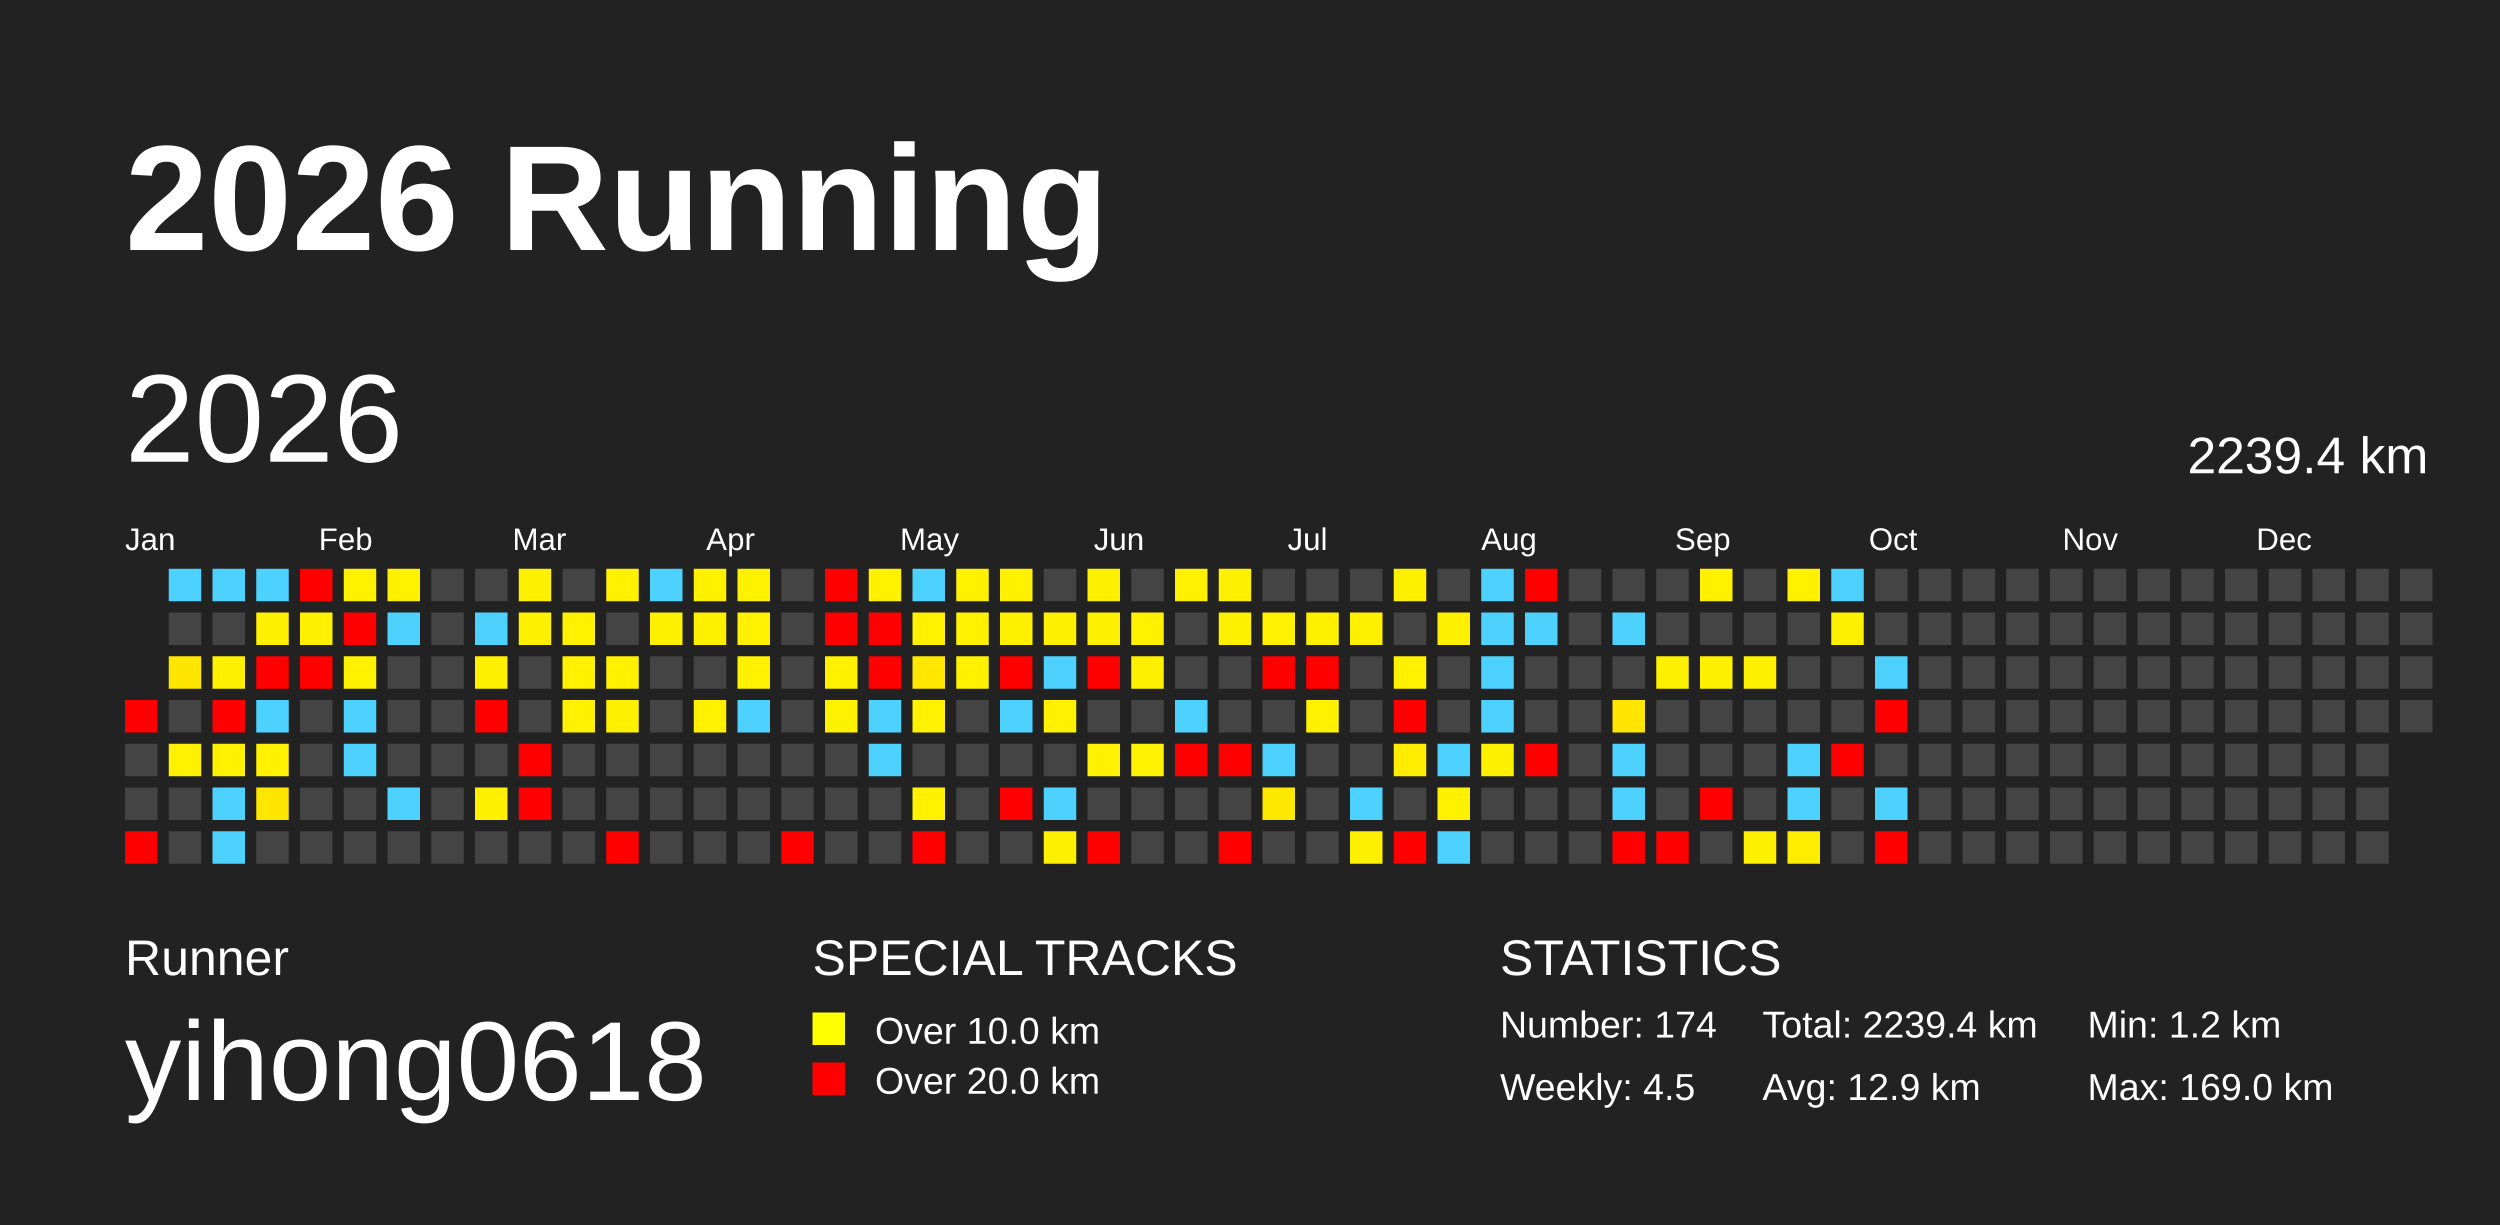
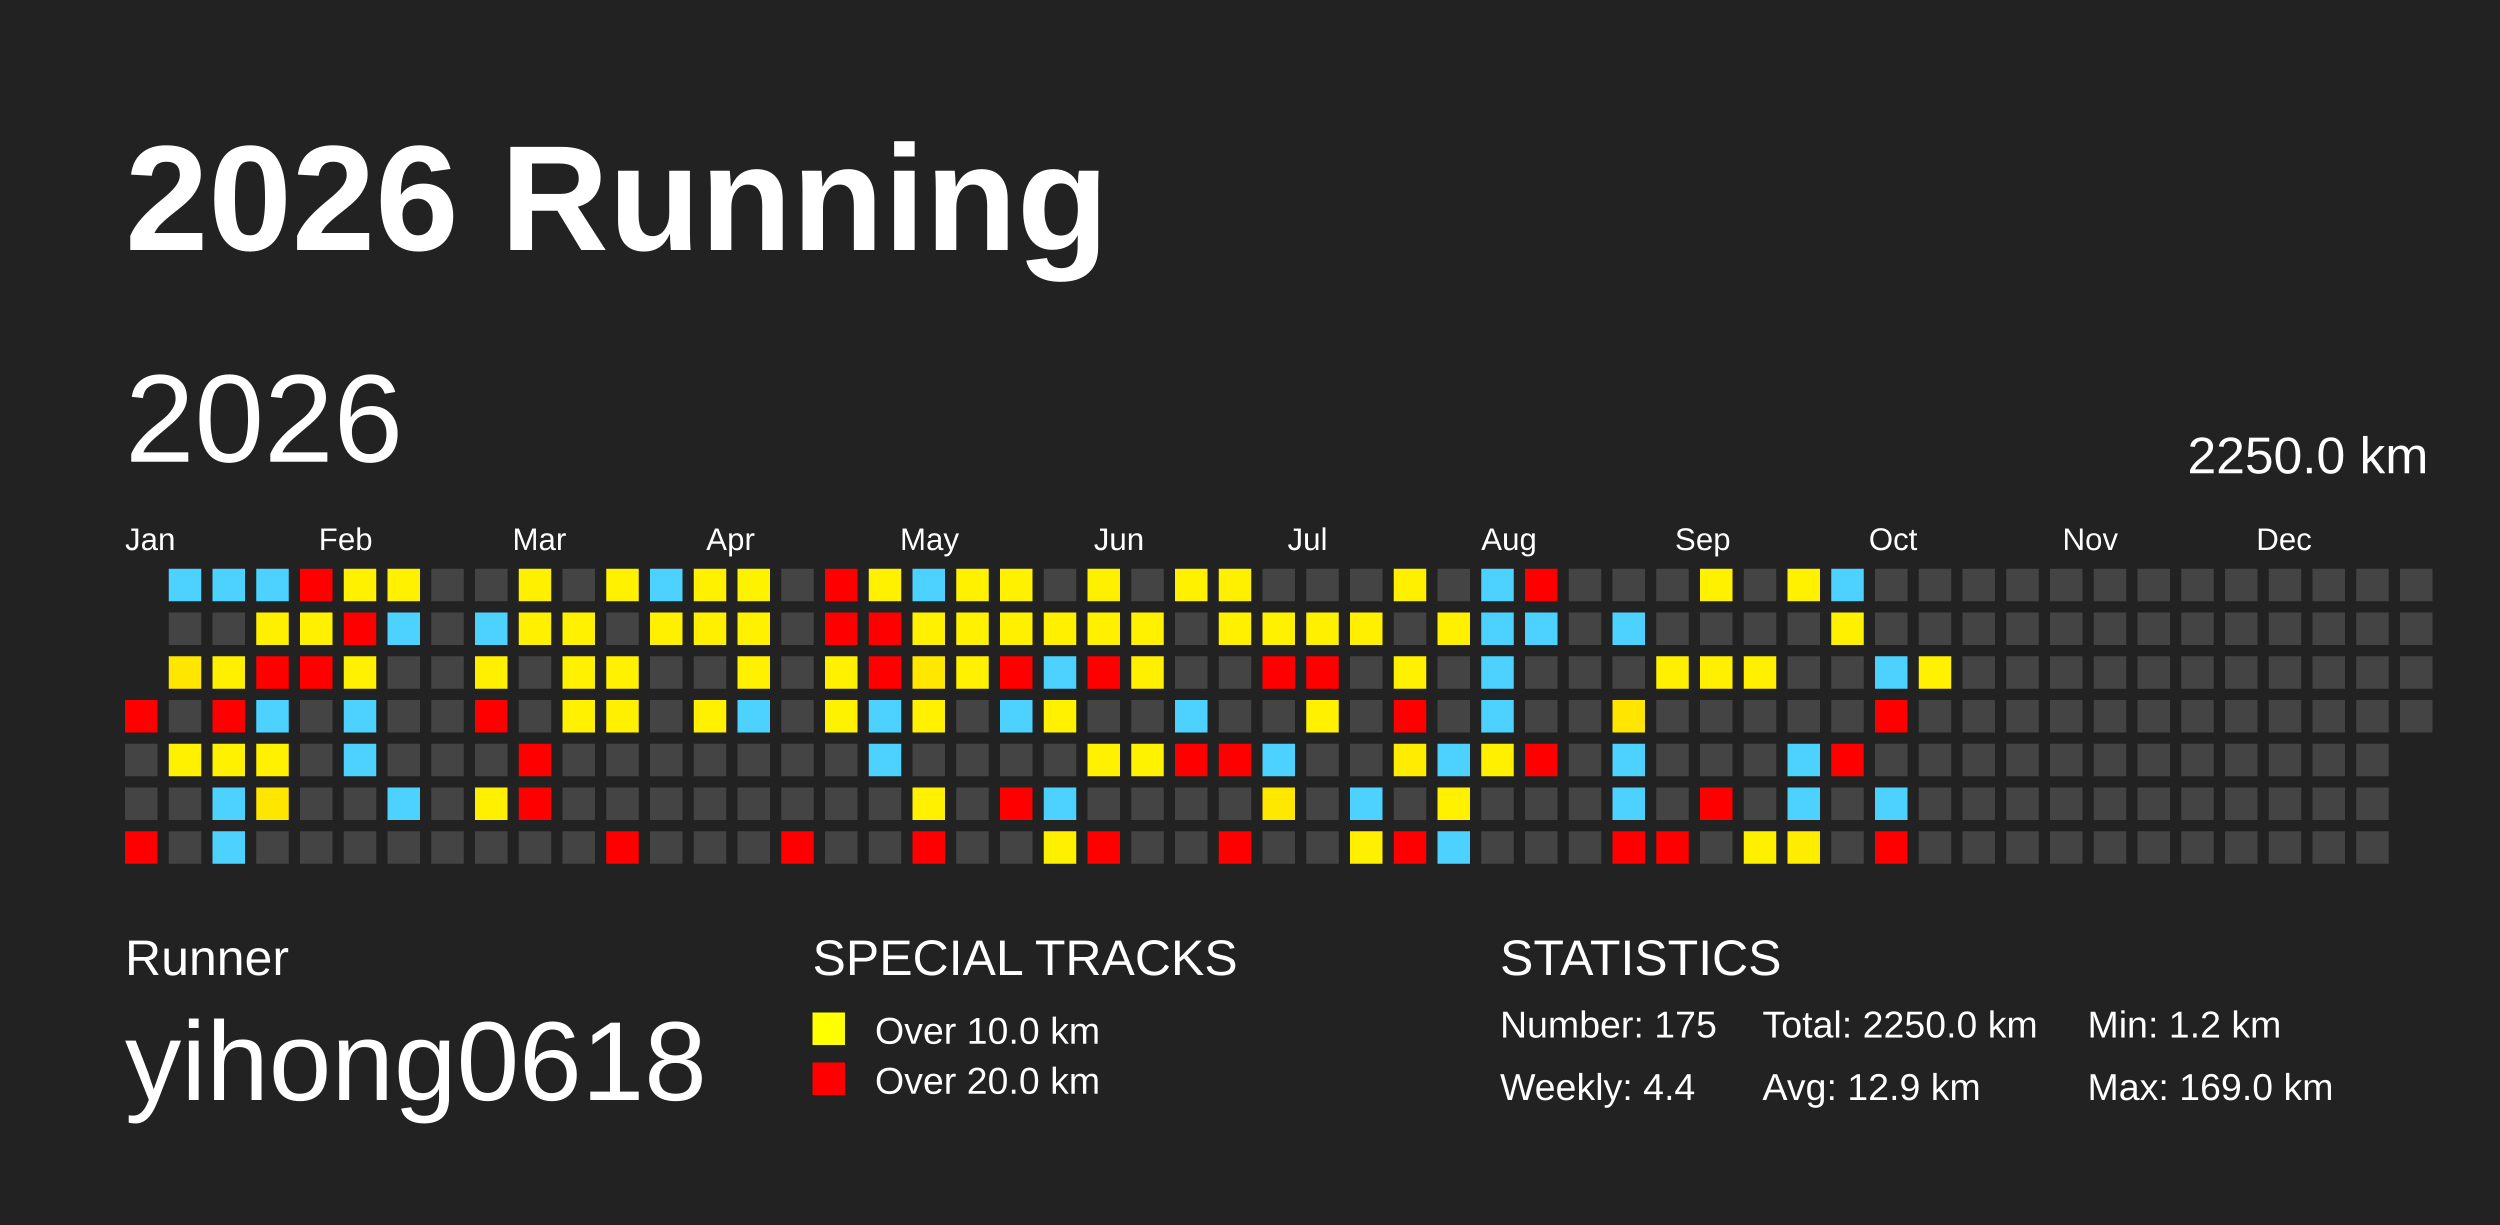
<svg xmlns="http://www.w3.org/2000/svg" baseProfile="full" height="98mm" version="1.1" viewBox="0,0,200,98" width="200mm">
  <defs />
  <rect fill="#222222" height="98" width="200" x="0" y="0" />
  <text fill="#FFFFFF" style="font-size:12px; font-family:Arial; font-weight:bold;" x="10" y="20">2026 Running</text>
  <text fill="#FFFFFF" style="font-size:4px; font-family:Arial" x="10" y="78">Runner</text>
  <text fill="#FFFFFF" style="font-size:9px; font-family:Arial" x="10" y="88">yihong0618</text>
  <text fill="#FFFFFF" style="font-size:4px; font-family:Arial" x="65" y="78">SPECIAL TRACKS</text>
  <rect fill="yellow" height="2.6" width="2.6" x="65" y="81" />
  <text fill="#FFFFFF" style="font-size:3px; font-family:Arial" x="70" y="83.5">Over 10.0 km</text>
  <rect fill="red" height="2.6" width="2.6" x="65" y="85" />
  <text fill="#FFFFFF" style="font-size:3px; font-family:Arial" x="70" y="87.5">Over 20.0 km</text>
  <text fill="#FFFFFF" style="font-size:4px; font-family:Arial" x="120" y="78">STATISTICS</text>
-   <text fill="#FFFFFF" style="font-size:3px; font-family:Arial" x="120" y="83">Number: 174</text>
-   <text fill="#FFFFFF" style="font-size:3px; font-family:Arial" x="120" y="88">Weekly: 4.5</text>
-   <text fill="#FFFFFF" style="font-size:3px; font-family:Arial" x="141" y="83">Total: 2239.4 km</text>
+   <text fill="#FFFFFF" style="font-size:3px; font-family:Arial" x="120" y="83">Number: 175</text>
+   <text fill="#FFFFFF" style="font-size:3px; font-family:Arial" x="120" y="88">Weekly: 4.4</text>
+   <text fill="#FFFFFF" style="font-size:3px; font-family:Arial" x="141" y="83">Total: 2250.0 km</text>
  <text fill="#FFFFFF" style="font-size:3px; font-family:Arial" x="141" y="88">Avg: 12.9 km</text>
  <text fill="#FFFFFF" style="font-size:3px; font-family:Arial" x="167" y="83">Min: 1.2 km</text>
  <text fill="#FFFFFF" style="font-size:3px; font-family:Arial" x="167" y="88">Max: 169.0 km</text>
  <text dominant-baseline="hanging" fill="#FFFFFF" style="font-size:10.0px; font-family:Arial;" x="10" y="30">2026</text>
-   <text dominant-baseline="hanging" fill="#FFFFFF" style="font-size:4.125px; font-family:Arial;" x="175" y="35">2239.4 km</text>
+   <text dominant-baseline="hanging" fill="#FFFFFF" style="font-size:4.125px; font-family:Arial;" x="175" y="35">2250.0 km</text>
  <text fill="#FFFFFF" style="font-size:2.5px; font-family:Arial" x="10.0" y="44">Jan</text>
  <text fill="#FFFFFF" style="font-size:2.5px; font-family:Arial" x="25.5" y="44">Feb</text>
  <text fill="#FFFFFF" style="font-size:2.5px; font-family:Arial" x="41.0" y="44">Mar</text>
  <text fill="#FFFFFF" style="font-size:2.5px; font-family:Arial" x="56.5" y="44">Apr</text>
  <text fill="#FFFFFF" style="font-size:2.5px; font-family:Arial" x="72.0" y="44">May</text>
  <text fill="#FFFFFF" style="font-size:2.5px; font-family:Arial" x="87.5" y="44">Jun</text>
  <text fill="#FFFFFF" style="font-size:2.5px; font-family:Arial" x="103.0" y="44">Jul</text>
  <text fill="#FFFFFF" style="font-size:2.5px; font-family:Arial" x="118.5" y="44">Aug</text>
  <text fill="#FFFFFF" style="font-size:2.5px; font-family:Arial" x="134.0" y="44">Sep</text>
  <text fill="#FFFFFF" style="font-size:2.5px; font-family:Arial" x="149.5" y="44">Oct</text>
  <text fill="#FFFFFF" style="font-size:2.5px; font-family:Arial" x="165.0" y="44">Nov</text>
  <text fill="#FFFFFF" style="font-size:2.5px; font-family:Arial" x="180.5" y="44">Dec</text>
  <rect fill="red" height="2.6" width="2.6" x="10.0" y="56.0" />
  <rect fill="#444444" height="2.6" width="2.6" x="10.0" y="59.5" />
  <rect fill="#444444" height="2.6" width="2.6" x="10.0" y="63.0" />
  <rect fill="red" height="2.6" width="2.6" x="10.0" y="66.5" />
  <rect fill="#4dd2ff" height="2.6" width="2.6" x="13.5" y="45.5" />
  <rect fill="#444444" height="2.6" width="2.6" x="13.5" y="49.0" />
  <rect fill="#ffe600" height="2.6" width="2.6" x="13.5" y="52.5" />
  <rect fill="#444444" height="2.6" width="2.6" x="13.5" y="56.0" />
  <rect fill="#fff100" height="2.6" width="2.6" x="13.5" y="59.5" />
  <rect fill="#444444" height="2.6" width="2.6" x="13.5" y="63.0" />
  <rect fill="#444444" height="2.6" width="2.6" x="13.5" y="66.5" />
  <rect fill="#4dd2ff" height="2.6" width="2.6" x="17.0" y="45.5" />
  <rect fill="#444444" height="2.6" width="2.6" x="17.0" y="49.0" />
  <rect fill="#fff000" height="2.6" width="2.6" x="17.0" y="52.5" />
  <rect fill="red" height="2.6" width="2.6" x="17.0" y="56.0" />
  <rect fill="#fff100" height="2.6" width="2.6" x="17.0" y="59.5" />
  <rect fill="#4dd2ff" height="2.6" width="2.6" x="17.0" y="63.0" />
  <rect fill="#4dd2ff" height="2.6" width="2.6" x="17.0" y="66.5" />
  <rect fill="#4dd2ff" height="2.6" width="2.6" x="20.5" y="45.5" />
  <rect fill="#fff000" height="2.6" width="2.6" x="20.5" y="49.0" />
  <rect fill="red" height="2.6" width="2.6" x="20.5" y="52.5" />
  <rect fill="#4dd2ff" height="2.6" width="2.6" x="20.5" y="56.0" />
  <rect fill="#fff100" height="2.6" width="2.6" x="20.5" y="59.5" />
  <rect fill="#ffe600" height="2.6" width="2.6" x="20.5" y="63.0" />
  <rect fill="#444444" height="2.6" width="2.6" x="20.5" y="66.5" />
  <rect fill="red" height="2.6" width="2.6" x="24.0" y="45.5" />
  <rect fill="#fff000" height="2.6" width="2.6" x="24.0" y="49.0" />
  <rect fill="red" height="2.6" width="2.6" x="24.0" y="52.5" />
  <rect fill="#444444" height="2.6" width="2.6" x="24.0" y="56.0" />
  <rect fill="#444444" height="2.6" width="2.6" x="24.0" y="59.5" />
  <rect fill="#444444" height="2.6" width="2.6" x="24.0" y="63.0" />
  <rect fill="#444444" height="2.6" width="2.6" x="24.0" y="66.5" />
  <rect fill="#fff100" height="2.6" width="2.6" x="27.5" y="45.5" />
  <rect fill="red" height="2.6" width="2.6" x="27.5" y="49.0" />
  <rect fill="#fff100" height="2.6" width="2.6" x="27.5" y="52.5" />
  <rect fill="#4dd2ff" height="2.6" width="2.6" x="27.5" y="56.0" />
  <rect fill="#4dd2ff" height="2.6" width="2.6" x="27.5" y="59.5" />
  <rect fill="#444444" height="2.6" width="2.6" x="27.5" y="63.0" />
  <rect fill="#444444" height="2.6" width="2.6" x="27.5" y="66.5" />
  <rect fill="#fff100" height="2.6" width="2.6" x="31.0" y="45.5" />
  <rect fill="#4dd2ff" height="2.6" width="2.6" x="31.0" y="49.0" />
  <rect fill="#444444" height="2.6" width="2.6" x="31.0" y="52.5" />
  <rect fill="#444444" height="2.6" width="2.6" x="31.0" y="56.0" />
  <rect fill="#444444" height="2.6" width="2.6" x="31.0" y="59.5" />
  <rect fill="#4dd2ff" height="2.6" width="2.6" x="31.0" y="63.0" />
  <rect fill="#444444" height="2.6" width="2.6" x="31.0" y="66.5" />
  <rect fill="#444444" height="2.6" width="2.6" x="34.5" y="45.5" />
  <rect fill="#444444" height="2.6" width="2.6" x="34.5" y="49.0" />
  <rect fill="#444444" height="2.6" width="2.6" x="34.5" y="52.5" />
  <rect fill="#444444" height="2.6" width="2.6" x="34.5" y="56.0" />
  <rect fill="#444444" height="2.6" width="2.6" x="34.5" y="59.5" />
  <rect fill="#444444" height="2.6" width="2.6" x="34.5" y="63.0" />
  <rect fill="#444444" height="2.6" width="2.6" x="34.5" y="66.5" />
  <rect fill="#444444" height="2.6" width="2.6" x="38.0" y="45.5" />
  <rect fill="#4dd2ff" height="2.6" width="2.6" x="38.0" y="49.0" />
  <rect fill="#fff000" height="2.6" width="2.6" x="38.0" y="52.5" />
  <rect fill="red" height="2.6" width="2.6" x="38.0" y="56.0" />
  <rect fill="#444444" height="2.6" width="2.6" x="38.0" y="59.5" />
  <rect fill="#fff000" height="2.6" width="2.6" x="38.0" y="63.0" />
  <rect fill="#444444" height="2.6" width="2.6" x="38.0" y="66.5" />
  <rect fill="#fff000" height="2.6" width="2.6" x="41.5" y="45.5" />
  <rect fill="#fff000" height="2.6" width="2.6" x="41.5" y="49.0" />
  <rect fill="#444444" height="2.6" width="2.6" x="41.5" y="52.5" />
  <rect fill="#444444" height="2.6" width="2.6" x="41.5" y="56.0" />
  <rect fill="red" height="2.6" width="2.6" x="41.5" y="59.5" />
  <rect fill="red" height="2.6" width="2.6" x="41.5" y="63.0" />
  <rect fill="#444444" height="2.6" width="2.6" x="41.5" y="66.5" />
  <rect fill="#444444" height="2.6" width="2.6" x="45.0" y="45.5" />
  <rect fill="#fff100" height="2.6" width="2.6" x="45.0" y="49.0" />
  <rect fill="#fff100" height="2.6" width="2.6" x="45.0" y="52.5" />
  <rect fill="#fff100" height="2.6" width="2.6" x="45.0" y="56.0" />
  <rect fill="#444444" height="2.6" width="2.6" x="45.0" y="59.5" />
  <rect fill="#444444" height="2.6" width="2.6" x="45.0" y="63.0" />
  <rect fill="#444444" height="2.6" width="2.6" x="45.0" y="66.5" />
  <rect fill="#fff100" height="2.6" width="2.6" x="48.5" y="45.5" />
  <rect fill="#444444" height="2.6" width="2.6" x="48.5" y="49.0" />
  <rect fill="#fff100" height="2.6" width="2.6" x="48.5" y="52.5" />
  <rect fill="#fff000" height="2.6" width="2.6" x="48.5" y="56.0" />
  <rect fill="#444444" height="2.6" width="2.6" x="48.5" y="59.5" />
  <rect fill="#444444" height="2.6" width="2.6" x="48.5" y="63.0" />
  <rect fill="red" height="2.6" width="2.6" x="48.5" y="66.5" />
  <rect fill="#4dd2ff" height="2.6" width="2.6" x="52.0" y="45.5" />
  <rect fill="#fff000" height="2.6" width="2.6" x="52.0" y="49.0" />
  <rect fill="#444444" height="2.6" width="2.6" x="52.0" y="52.5" />
  <rect fill="#444444" height="2.6" width="2.6" x="52.0" y="56.0" />
  <rect fill="#444444" height="2.6" width="2.6" x="52.0" y="59.5" />
  <rect fill="#444444" height="2.6" width="2.6" x="52.0" y="63.0" />
  <rect fill="#444444" height="2.6" width="2.6" x="52.0" y="66.5" />
  <rect fill="#fff100" height="2.6" width="2.6" x="55.5" y="45.5" />
  <rect fill="#fff000" height="2.6" width="2.6" x="55.5" y="49.0" />
  <rect fill="#444444" height="2.6" width="2.6" x="55.5" y="52.5" />
  <rect fill="#fff100" height="2.6" width="2.6" x="55.5" y="56.0" />
  <rect fill="#444444" height="2.6" width="2.6" x="55.5" y="59.5" />
  <rect fill="#444444" height="2.6" width="2.6" x="55.5" y="63.0" />
  <rect fill="#444444" height="2.6" width="2.6" x="55.5" y="66.5" />
  <rect fill="#fff200" height="2.6" width="2.6" x="59.0" y="45.5" />
  <rect fill="#fff100" height="2.6" width="2.6" x="59.0" y="49.0" />
  <rect fill="#fff100" height="2.6" width="2.6" x="59.0" y="52.5" />
  <rect fill="#4dd2ff" height="2.6" width="2.6" x="59.0" y="56.0" />
  <rect fill="#444444" height="2.6" width="2.6" x="59.0" y="59.5" />
  <rect fill="#444444" height="2.6" width="2.6" x="59.0" y="63.0" />
  <rect fill="#444444" height="2.6" width="2.6" x="59.0" y="66.5" />
  <rect fill="#444444" height="2.6" width="2.6" x="62.5" y="45.5" />
  <rect fill="#444444" height="2.6" width="2.6" x="62.5" y="49.0" />
  <rect fill="#444444" height="2.6" width="2.6" x="62.5" y="52.5" />
  <rect fill="#444444" height="2.6" width="2.6" x="62.5" y="56.0" />
  <rect fill="#444444" height="2.6" width="2.6" x="62.5" y="59.5" />
  <rect fill="#444444" height="2.6" width="2.6" x="62.5" y="63.0" />
  <rect fill="red" height="2.6" width="2.6" x="62.5" y="66.5" />
  <rect fill="red" height="2.6" width="2.6" x="66.0" y="45.5" />
  <rect fill="red" height="2.6" width="2.6" x="66.0" y="49.0" />
  <rect fill="#fff100" height="2.6" width="2.6" x="66.0" y="52.5" />
  <rect fill="#fff200" height="2.6" width="2.6" x="66.0" y="56.0" />
  <rect fill="#444444" height="2.6" width="2.6" x="66.0" y="59.5" />
  <rect fill="#444444" height="2.6" width="2.6" x="66.0" y="63.0" />
  <rect fill="#444444" height="2.6" width="2.6" x="66.0" y="66.5" />
  <rect fill="#fff100" height="2.6" width="2.6" x="69.5" y="45.5" />
  <rect fill="red" height="2.6" width="2.6" x="69.5" y="49.0" />
  <rect fill="red" height="2.6" width="2.6" x="69.5" y="52.5" />
  <rect fill="#4dd2ff" height="2.6" width="2.6" x="69.5" y="56.0" />
  <rect fill="#4dd2ff" height="2.6" width="2.6" x="69.5" y="59.5" />
  <rect fill="#444444" height="2.6" width="2.6" x="69.5" y="63.0" />
  <rect fill="#444444" height="2.6" width="2.6" x="69.5" y="66.5" />
  <rect fill="#4dd2ff" height="2.6" width="2.6" x="73.0" y="45.5" />
  <rect fill="#fff100" height="2.6" width="2.6" x="73.0" y="49.0" />
  <rect fill="#ffe700" height="2.6" width="2.6" x="73.0" y="52.5" />
  <rect fill="#fff100" height="2.6" width="2.6" x="73.0" y="56.0" />
  <rect fill="#444444" height="2.6" width="2.6" x="73.0" y="59.5" />
  <rect fill="#fff100" height="2.6" width="2.6" x="73.0" y="63.0" />
  <rect fill="red" height="2.6" width="2.6" x="73.0" y="66.5" />
  <rect fill="#fff100" height="2.6" width="2.6" x="76.5" y="45.5" />
  <rect fill="#fff100" height="2.6" width="2.6" x="76.5" y="49.0" />
  <rect fill="#fff100" height="2.6" width="2.6" x="76.5" y="52.5" />
  <rect fill="#444444" height="2.6" width="2.6" x="76.5" y="56.0" />
  <rect fill="#444444" height="2.6" width="2.6" x="76.5" y="59.5" />
  <rect fill="#444444" height="2.6" width="2.6" x="76.5" y="63.0" />
  <rect fill="#444444" height="2.6" width="2.6" x="76.5" y="66.5" />
  <rect fill="#fff100" height="2.6" width="2.6" x="80.0" y="45.5" />
  <rect fill="#fff000" height="2.6" width="2.6" x="80.0" y="49.0" />
  <rect fill="red" height="2.6" width="2.6" x="80.0" y="52.5" />
  <rect fill="#4dd2ff" height="2.6" width="2.6" x="80.0" y="56.0" />
  <rect fill="#444444" height="2.6" width="2.6" x="80.0" y="59.5" />
  <rect fill="red" height="2.6" width="2.6" x="80.0" y="63.0" />
  <rect fill="#444444" height="2.6" width="2.6" x="80.0" y="66.5" />
  <rect fill="#444444" height="2.6" width="2.6" x="83.5" y="45.5" />
  <rect fill="#fff000" height="2.6" width="2.6" x="83.5" y="49.0" />
  <rect fill="#4dd2ff" height="2.6" width="2.6" x="83.5" y="52.5" />
  <rect fill="#fff100" height="2.6" width="2.6" x="83.5" y="56.0" />
  <rect fill="#444444" height="2.6" width="2.6" x="83.5" y="59.5" />
  <rect fill="#4dd2ff" height="2.6" width="2.6" x="83.5" y="63.0" />
  <rect fill="#fff000" height="2.6" width="2.6" x="83.5" y="66.5" />
  <rect fill="#fff000" height="2.6" width="2.6" x="87.0" y="45.5" />
  <rect fill="#fff000" height="2.6" width="2.6" x="87.0" y="49.0" />
  <rect fill="red" height="2.6" width="2.6" x="87.0" y="52.5" />
  <rect fill="#444444" height="2.6" width="2.6" x="87.0" y="56.0" />
  <rect fill="#fff100" height="2.6" width="2.6" x="87.0" y="59.5" />
  <rect fill="#444444" height="2.6" width="2.6" x="87.0" y="63.0" />
  <rect fill="red" height="2.6" width="2.6" x="87.0" y="66.5" />
  <rect fill="#444444" height="2.6" width="2.6" x="90.5" y="45.5" />
  <rect fill="#fff100" height="2.6" width="2.6" x="90.5" y="49.0" />
  <rect fill="#fff000" height="2.6" width="2.6" x="90.5" y="52.5" />
  <rect fill="#444444" height="2.6" width="2.6" x="90.5" y="56.0" />
  <rect fill="#fff200" height="2.6" width="2.6" x="90.5" y="59.5" />
  <rect fill="#444444" height="2.6" width="2.6" x="90.5" y="63.0" />
  <rect fill="#444444" height="2.6" width="2.6" x="90.5" y="66.5" />
  <rect fill="#fff100" height="2.6" width="2.6" x="94.0" y="45.5" />
  <rect fill="#444444" height="2.6" width="2.6" x="94.0" y="49.0" />
  <rect fill="#444444" height="2.6" width="2.6" x="94.0" y="52.5" />
  <rect fill="#4dd2ff" height="2.6" width="2.6" x="94.0" y="56.0" />
  <rect fill="red" height="2.6" width="2.6" x="94.0" y="59.5" />
  <rect fill="#444444" height="2.6" width="2.6" x="94.0" y="63.0" />
  <rect fill="#444444" height="2.6" width="2.6" x="94.0" y="66.5" />
  <rect fill="#fff000" height="2.6" width="2.6" x="97.5" y="45.5" />
  <rect fill="#fff000" height="2.6" width="2.6" x="97.5" y="49.0" />
  <rect fill="#444444" height="2.6" width="2.6" x="97.5" y="52.5" />
  <rect fill="#444444" height="2.6" width="2.6" x="97.5" y="56.0" />
  <rect fill="red" height="2.6" width="2.6" x="97.5" y="59.5" />
  <rect fill="#444444" height="2.6" width="2.6" x="97.5" y="63.0" />
  <rect fill="red" height="2.6" width="2.6" x="97.5" y="66.5" />
  <rect fill="#444444" height="2.6" width="2.6" x="101.0" y="45.5" />
  <rect fill="#fff100" height="2.6" width="2.6" x="101.0" y="49.0" />
  <rect fill="red" height="2.6" width="2.6" x="101.0" y="52.5" />
  <rect fill="#444444" height="2.6" width="2.6" x="101.0" y="56.0" />
  <rect fill="#4dd2ff" height="2.6" width="2.6" x="101.0" y="59.5" />
  <rect fill="#ffe800" height="2.6" width="2.6" x="101.0" y="63.0" />
  <rect fill="#444444" height="2.6" width="2.6" x="101.0" y="66.5" />
  <rect fill="#444444" height="2.6" width="2.6" x="104.5" y="45.5" />
  <rect fill="#fff000" height="2.6" width="2.6" x="104.5" y="49.0" />
  <rect fill="red" height="2.6" width="2.6" x="104.5" y="52.5" />
  <rect fill="#fff100" height="2.6" width="2.6" x="104.5" y="56.0" />
  <rect fill="#444444" height="2.6" width="2.6" x="104.5" y="59.5" />
  <rect fill="#444444" height="2.6" width="2.6" x="104.5" y="63.0" />
  <rect fill="#444444" height="2.6" width="2.6" x="104.5" y="66.5" />
  <rect fill="#444444" height="2.6" width="2.6" x="108.0" y="45.5" />
  <rect fill="#fff000" height="2.6" width="2.6" x="108.0" y="49.0" />
  <rect fill="#444444" height="2.6" width="2.6" x="108.0" y="52.5" />
  <rect fill="#444444" height="2.6" width="2.6" x="108.0" y="56.0" />
  <rect fill="#444444" height="2.6" width="2.6" x="108.0" y="59.5" />
  <rect fill="#4dd2ff" height="2.6" width="2.6" x="108.0" y="63.0" />
  <rect fill="#ffef00" height="2.6" width="2.6" x="108.0" y="66.5" />
  <rect fill="#fff000" height="2.6" width="2.6" x="111.5" y="45.5" />
  <rect fill="#444444" height="2.6" width="2.6" x="111.5" y="49.0" />
  <rect fill="#fff100" height="2.6" width="2.6" x="111.5" y="52.5" />
  <rect fill="red" height="2.6" width="2.6" x="111.5" y="56.0" />
  <rect fill="#ffec00" height="2.6" width="2.6" x="111.5" y="59.5" />
  <rect fill="#444444" height="2.6" width="2.6" x="111.5" y="63.0" />
  <rect fill="red" height="2.6" width="2.6" x="111.5" y="66.5" />
  <rect fill="#444444" height="2.6" width="2.6" x="115.0" y="45.5" />
  <rect fill="#fff000" height="2.6" width="2.6" x="115.0" y="49.0" />
  <rect fill="#444444" height="2.6" width="2.6" x="115.0" y="52.5" />
  <rect fill="#444444" height="2.6" width="2.6" x="115.0" y="56.0" />
  <rect fill="#4dd2ff" height="2.6" width="2.6" x="115.0" y="59.5" />
  <rect fill="#fff100" height="2.6" width="2.6" x="115.0" y="63.0" />
  <rect fill="#4dd2ff" height="2.6" width="2.6" x="115.0" y="66.5" />
  <rect fill="#4dd2ff" height="2.6" width="2.6" x="118.5" y="45.5" />
  <rect fill="#4dd2ff" height="2.6" width="2.6" x="118.5" y="49.0" />
  <rect fill="#4dd2ff" height="2.6" width="2.6" x="118.5" y="52.5" />
  <rect fill="#4dd2ff" height="2.6" width="2.6" x="118.5" y="56.0" />
  <rect fill="#fff000" height="2.6" width="2.6" x="118.5" y="59.5" />
  <rect fill="#444444" height="2.6" width="2.6" x="118.5" y="63.0" />
  <rect fill="#444444" height="2.6" width="2.6" x="118.5" y="66.5" />
  <rect fill="red" height="2.6" width="2.6" x="122.0" y="45.5" />
  <rect fill="#4dd2ff" height="2.6" width="2.6" x="122.0" y="49.0" />
  <rect fill="#444444" height="2.6" width="2.6" x="122.0" y="52.5" />
  <rect fill="#444444" height="2.6" width="2.6" x="122.0" y="56.0" />
  <rect fill="red" height="2.6" width="2.6" x="122.0" y="59.5" />
  <rect fill="#444444" height="2.6" width="2.6" x="122.0" y="63.0" />
  <rect fill="#444444" height="2.6" width="2.6" x="122.0" y="66.5" />
  <rect fill="#444444" height="2.6" width="2.6" x="125.5" y="45.5" />
  <rect fill="#444444" height="2.6" width="2.6" x="125.5" y="49.0" />
  <rect fill="#444444" height="2.6" width="2.6" x="125.5" y="52.5" />
  <rect fill="#444444" height="2.6" width="2.6" x="125.5" y="56.0" />
  <rect fill="#444444" height="2.6" width="2.6" x="125.5" y="59.5" />
  <rect fill="#444444" height="2.6" width="2.6" x="125.5" y="63.0" />
  <rect fill="#444444" height="2.6" width="2.6" x="125.5" y="66.5" />
  <rect fill="#444444" height="2.6" width="2.6" x="129.0" y="45.5" />
  <rect fill="#4dd2ff" height="2.6" width="2.6" x="129.0" y="49.0" />
  <rect fill="#444444" height="2.6" width="2.6" x="129.0" y="52.5" />
  <rect fill="#ffe500" height="2.6" width="2.6" x="129.0" y="56.0" />
  <rect fill="#4dd2ff" height="2.6" width="2.6" x="129.0" y="59.5" />
  <rect fill="#4dd2ff" height="2.6" width="2.6" x="129.0" y="63.0" />
  <rect fill="red" height="2.6" width="2.6" x="129.0" y="66.5" />
  <rect fill="#444444" height="2.6" width="2.6" x="132.5" y="45.5" />
  <rect fill="#444444" height="2.6" width="2.6" x="132.5" y="49.0" />
  <rect fill="#fff000" height="2.6" width="2.6" x="132.5" y="52.5" />
  <rect fill="#444444" height="2.6" width="2.6" x="132.5" y="56.0" />
  <rect fill="#444444" height="2.6" width="2.6" x="132.5" y="59.5" />
  <rect fill="#444444" height="2.6" width="2.6" x="132.5" y="63.0" />
  <rect fill="red" height="2.6" width="2.6" x="132.5" y="66.5" />
  <rect fill="#fff100" height="2.6" width="2.6" x="136.0" y="45.5" />
  <rect fill="#444444" height="2.6" width="2.6" x="136.0" y="49.0" />
  <rect fill="#fff000" height="2.6" width="2.6" x="136.0" y="52.5" />
  <rect fill="#444444" height="2.6" width="2.6" x="136.0" y="56.0" />
  <rect fill="#444444" height="2.6" width="2.6" x="136.0" y="59.5" />
  <rect fill="red" height="2.6" width="2.6" x="136.0" y="63.0" />
  <rect fill="#444444" height="2.6" width="2.6" x="136.0" y="66.5" />
  <rect fill="#444444" height="2.6" width="2.6" x="139.5" y="45.5" />
  <rect fill="#444444" height="2.6" width="2.6" x="139.5" y="49.0" />
  <rect fill="#fff000" height="2.6" width="2.6" x="139.5" y="52.5" />
  <rect fill="#444444" height="2.6" width="2.6" x="139.5" y="56.0" />
  <rect fill="#444444" height="2.6" width="2.6" x="139.5" y="59.5" />
  <rect fill="#444444" height="2.6" width="2.6" x="139.5" y="63.0" />
  <rect fill="#fff000" height="2.6" width="2.6" x="139.5" y="66.5" />
  <rect fill="#fff100" height="2.6" width="2.6" x="143.0" y="45.5" />
  <rect fill="#444444" height="2.6" width="2.6" x="143.0" y="49.0" />
  <rect fill="#444444" height="2.6" width="2.6" x="143.0" y="52.5" />
  <rect fill="#444444" height="2.6" width="2.6" x="143.0" y="56.0" />
  <rect fill="#4dd2ff" height="2.6" width="2.6" x="143.0" y="59.5" />
  <rect fill="#4dd2ff" height="2.6" width="2.6" x="143.0" y="63.0" />
  <rect fill="#ffed00" height="2.6" width="2.6" x="143.0" y="66.5" />
  <rect fill="#4dd2ff" height="2.6" width="2.6" x="146.5" y="45.5" />
  <rect fill="#fff000" height="2.6" width="2.6" x="146.5" y="49.0" />
  <rect fill="#444444" height="2.6" width="2.6" x="146.5" y="52.5" />
  <rect fill="#444444" height="2.6" width="2.6" x="146.5" y="56.0" />
  <rect fill="red" height="2.6" width="2.6" x="146.5" y="59.5" />
  <rect fill="#444444" height="2.6" width="2.6" x="146.5" y="63.0" />
  <rect fill="#444444" height="2.6" width="2.6" x="146.5" y="66.5" />
  <rect fill="#444444" height="2.6" width="2.6" x="150.0" y="45.5" />
  <rect fill="#444444" height="2.6" width="2.6" x="150.0" y="49.0" />
  <rect fill="#4dd2ff" height="2.6" width="2.6" x="150.0" y="52.5" />
  <rect fill="red" height="2.6" width="2.6" x="150.0" y="56.0" />
  <rect fill="#444444" height="2.6" width="2.6" x="150.0" y="59.5" />
  <rect fill="#4dd2ff" height="2.6" width="2.6" x="150.0" y="63.0" />
  <rect fill="red" height="2.6" width="2.6" x="150.0" y="66.5" />
  <rect fill="#444444" height="2.6" width="2.6" x="153.5" y="45.5" />
  <rect fill="#444444" height="2.6" width="2.6" x="153.5" y="49.0" />
-   <rect fill="#444444" height="2.6" width="2.6" x="153.5" y="52.5" />
+   <rect fill="#fff100" height="2.6" width="2.6" x="153.5" y="52.5" />
  <rect fill="#444444" height="2.6" width="2.6" x="153.5" y="56.0" />
  <rect fill="#444444" height="2.6" width="2.6" x="153.5" y="59.5" />
  <rect fill="#444444" height="2.6" width="2.6" x="153.5" y="63.0" />
  <rect fill="#444444" height="2.6" width="2.6" x="153.5" y="66.5" />
  <rect fill="#444444" height="2.6" width="2.6" x="157.0" y="45.5" />
  <rect fill="#444444" height="2.6" width="2.6" x="157.0" y="49.0" />
  <rect fill="#444444" height="2.6" width="2.6" x="157.0" y="52.5" />
  <rect fill="#444444" height="2.6" width="2.6" x="157.0" y="56.0" />
  <rect fill="#444444" height="2.6" width="2.6" x="157.0" y="59.5" />
  <rect fill="#444444" height="2.6" width="2.6" x="157.0" y="63.0" />
  <rect fill="#444444" height="2.6" width="2.6" x="157.0" y="66.5" />
  <rect fill="#444444" height="2.6" width="2.6" x="160.5" y="45.5" />
  <rect fill="#444444" height="2.6" width="2.6" x="160.5" y="49.0" />
  <rect fill="#444444" height="2.6" width="2.6" x="160.5" y="52.5" />
  <rect fill="#444444" height="2.6" width="2.6" x="160.5" y="56.0" />
  <rect fill="#444444" height="2.6" width="2.6" x="160.5" y="59.5" />
  <rect fill="#444444" height="2.6" width="2.6" x="160.5" y="63.0" />
  <rect fill="#444444" height="2.6" width="2.6" x="160.5" y="66.5" />
  <rect fill="#444444" height="2.6" width="2.6" x="164.0" y="45.5" />
  <rect fill="#444444" height="2.6" width="2.6" x="164.0" y="49.0" />
  <rect fill="#444444" height="2.6" width="2.6" x="164.0" y="52.5" />
  <rect fill="#444444" height="2.6" width="2.6" x="164.0" y="56.0" />
  <rect fill="#444444" height="2.6" width="2.6" x="164.0" y="59.5" />
  <rect fill="#444444" height="2.6" width="2.6" x="164.0" y="63.0" />
  <rect fill="#444444" height="2.6" width="2.6" x="164.0" y="66.5" />
  <rect fill="#444444" height="2.6" width="2.6" x="167.5" y="45.5" />
  <rect fill="#444444" height="2.6" width="2.6" x="167.5" y="49.0" />
  <rect fill="#444444" height="2.6" width="2.6" x="167.5" y="52.5" />
  <rect fill="#444444" height="2.6" width="2.6" x="167.5" y="56.0" />
  <rect fill="#444444" height="2.6" width="2.6" x="167.5" y="59.5" />
  <rect fill="#444444" height="2.6" width="2.6" x="167.5" y="63.0" />
  <rect fill="#444444" height="2.6" width="2.6" x="167.5" y="66.5" />
  <rect fill="#444444" height="2.6" width="2.6" x="171.0" y="45.5" />
  <rect fill="#444444" height="2.6" width="2.6" x="171.0" y="49.0" />
  <rect fill="#444444" height="2.6" width="2.6" x="171.0" y="52.5" />
  <rect fill="#444444" height="2.6" width="2.6" x="171.0" y="56.0" />
  <rect fill="#444444" height="2.6" width="2.6" x="171.0" y="59.5" />
  <rect fill="#444444" height="2.6" width="2.6" x="171.0" y="63.0" />
  <rect fill="#444444" height="2.6" width="2.6" x="171.0" y="66.5" />
  <rect fill="#444444" height="2.6" width="2.6" x="174.5" y="45.5" />
  <rect fill="#444444" height="2.6" width="2.6" x="174.5" y="49.0" />
  <rect fill="#444444" height="2.6" width="2.6" x="174.5" y="52.5" />
  <rect fill="#444444" height="2.6" width="2.6" x="174.5" y="56.0" />
  <rect fill="#444444" height="2.6" width="2.6" x="174.5" y="59.5" />
  <rect fill="#444444" height="2.6" width="2.6" x="174.5" y="63.0" />
  <rect fill="#444444" height="2.6" width="2.6" x="174.5" y="66.5" />
  <rect fill="#444444" height="2.6" width="2.6" x="178.0" y="45.5" />
  <rect fill="#444444" height="2.6" width="2.6" x="178.0" y="49.0" />
  <rect fill="#444444" height="2.6" width="2.6" x="178.0" y="52.5" />
  <rect fill="#444444" height="2.6" width="2.6" x="178.0" y="56.0" />
  <rect fill="#444444" height="2.6" width="2.6" x="178.0" y="59.5" />
  <rect fill="#444444" height="2.6" width="2.6" x="178.0" y="63.0" />
  <rect fill="#444444" height="2.6" width="2.6" x="178.0" y="66.5" />
  <rect fill="#444444" height="2.6" width="2.6" x="181.5" y="45.5" />
  <rect fill="#444444" height="2.6" width="2.6" x="181.5" y="49.0" />
  <rect fill="#444444" height="2.6" width="2.6" x="181.5" y="52.5" />
  <rect fill="#444444" height="2.6" width="2.6" x="181.5" y="56.0" />
  <rect fill="#444444" height="2.6" width="2.6" x="181.5" y="59.5" />
  <rect fill="#444444" height="2.6" width="2.6" x="181.5" y="63.0" />
  <rect fill="#444444" height="2.6" width="2.6" x="181.5" y="66.5" />
  <rect fill="#444444" height="2.6" width="2.6" x="185.0" y="45.5" />
  <rect fill="#444444" height="2.6" width="2.6" x="185.0" y="49.0" />
  <rect fill="#444444" height="2.6" width="2.6" x="185.0" y="52.5" />
  <rect fill="#444444" height="2.6" width="2.6" x="185.0" y="56.0" />
  <rect fill="#444444" height="2.6" width="2.6" x="185.0" y="59.5" />
  <rect fill="#444444" height="2.6" width="2.6" x="185.0" y="63.0" />
  <rect fill="#444444" height="2.6" width="2.6" x="185.0" y="66.5" />
  <rect fill="#444444" height="2.6" width="2.6" x="188.5" y="45.5" />
  <rect fill="#444444" height="2.6" width="2.6" x="188.5" y="49.0" />
  <rect fill="#444444" height="2.6" width="2.6" x="188.5" y="52.5" />
  <rect fill="#444444" height="2.6" width="2.6" x="188.5" y="56.0" />
  <rect fill="#444444" height="2.6" width="2.6" x="188.5" y="59.5" />
  <rect fill="#444444" height="2.6" width="2.6" x="188.5" y="63.0" />
  <rect fill="#444444" height="2.6" width="2.6" x="188.5" y="66.5" />
  <rect fill="#444444" height="2.6" width="2.6" x="192.0" y="45.5" />
  <rect fill="#444444" height="2.6" width="2.6" x="192.0" y="49.0" />
  <rect fill="#444444" height="2.6" width="2.6" x="192.0" y="52.5" />
  <rect fill="#444444" height="2.6" width="2.6" x="192.0" y="56.0" />
</svg>
